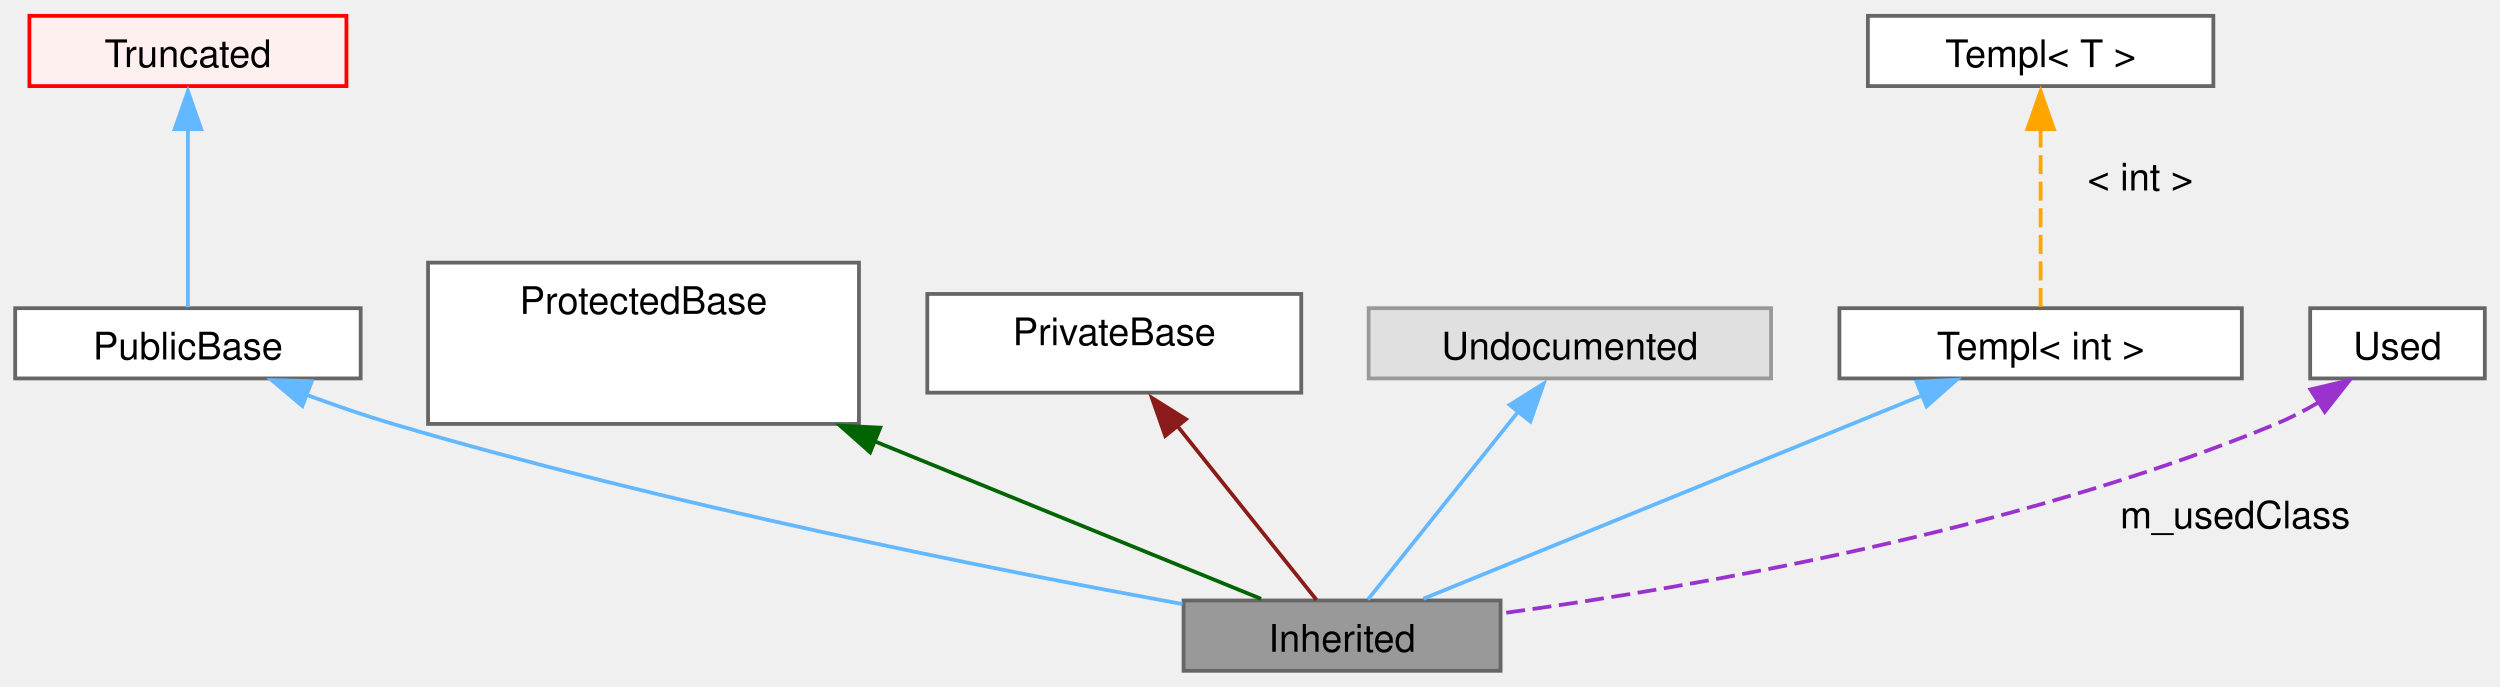
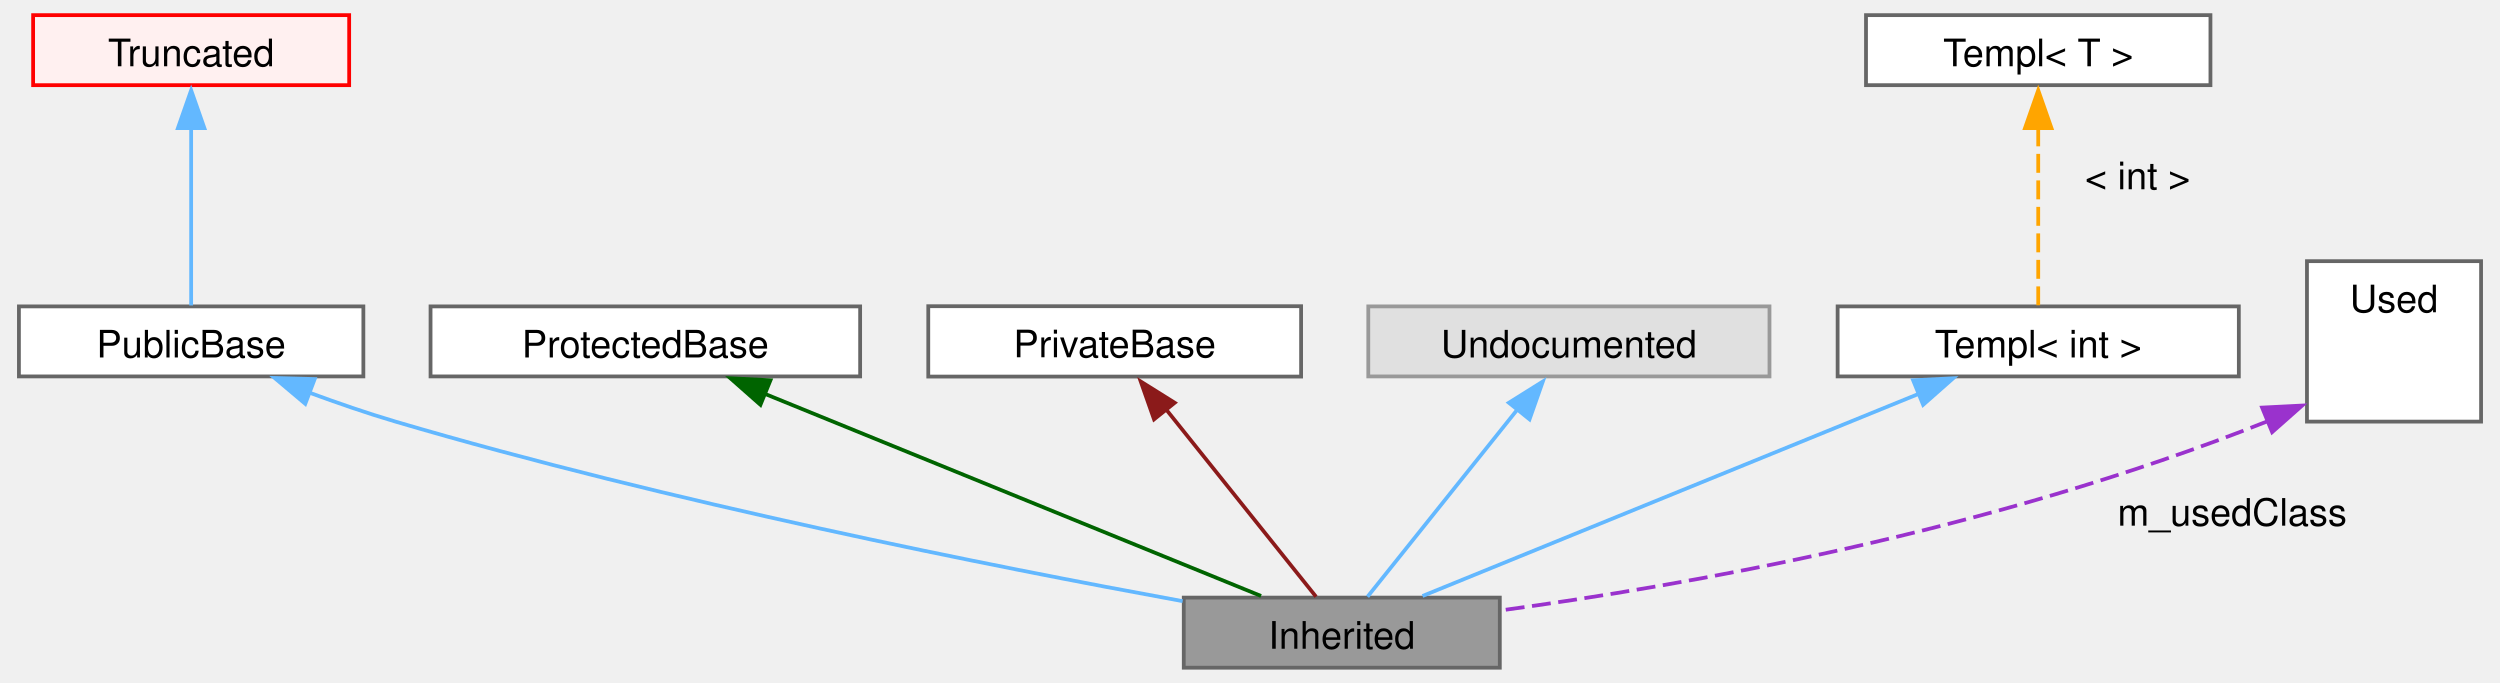
- <svg xmlns="http://www.w3.org/2000/svg" xmlns:xlink="http://www.w3.org/1999/xlink" width="659pt" height="181pt" viewBox="0.00 0.00 658.50 180.51">
-   <g id="graph0" class="graph" transform="scale(1 1) rotate(0) translate(4 176.51)">
+ <svg xmlns="http://www.w3.org/2000/svg" xmlns:xlink="http://www.w3.org/1999/xlink" width="659pt" height="180pt" viewBox="0.00 0.00 658.50 180.41">
+   <g id="graph0" class="graph" transform="scale(1 1) rotate(0) translate(4 176.41)">
    <g id="node1" class="node">
      <g id="a_node1">
        <a xlink:title=" ">
          <polygon fill="#999999" stroke="#666666" points="391.25,-18.52 307.75,-18.52 307.75,0 391.25,0 391.25,-18.52" />
          <text text-anchor="middle" x="349.5" y="-5.02" font-family="Helvetica,sans-Serif" font-size="10.00">Inherited</text>
        </a>
      </g>
    </g>
    <g id="node2" class="node">
      <g id="a_node2">
        <a xlink:href="url.html" xlink:title=" ">
-           <polygon fill="white" stroke="#666666" points="91,-95.51 0,-95.51 0,-77.01 91,-77.01 91,-95.51" />
-           <text text-anchor="middle" x="45.5" y="-82.01" font-family="Helvetica,sans-Serif" font-size="10.00">PublicBase</text>
+           <polygon fill="white" stroke="#666666" points="91,-95.46 0,-95.46 0,-76.96 91,-76.96 91,-95.46" />
+           <text text-anchor="middle" x="45.5" y="-81.96" font-family="Helvetica,sans-Serif" font-size="10.00">PublicBase</text>
        </a>
      </g>
    </g>
    <g id="edge1" class="edge">
-       <path fill="none" stroke="#63b8ff" d="M76.61,-72.74C84.04,-69.99 91.99,-67.24 99.5,-65.02 171.51,-43.75 257.4,-26.7 307.46,-17.57" />
-       <polygon fill="#63b8ff" stroke="#63b8ff" points="75.65,-69.74 67.55,-76.57 78.14,-76.28 75.65,-69.74" />
+       <path fill="none" stroke="#63b8ff" d="M76.61,-72.72C84.04,-69.98 92,-67.23 99.5,-65.02 171.52,-43.78 257.41,-26.72 307.46,-17.58" />
+       <polygon fill="#63b8ff" stroke="#63b8ff" points="75.65,-69.72 67.55,-76.55 78.14,-76.26 75.65,-69.72" />
    </g>
    <g id="node3" class="node">
      <g id="a_node3">
        <a xlink:href="url.html" xlink:title=" ">
-           <polygon fill="#fff0f0" stroke="red" points="87.25,-172.51 3.75,-172.51 3.75,-154.01 87.25,-154.01 87.25,-172.51" />
-           <text text-anchor="middle" x="45.5" y="-159.01" font-family="Helvetica,sans-Serif" font-size="10.00">Truncated</text>
+           <polygon fill="#fff0f0" stroke="red" points="87.25,-172.41 3.75,-172.41 3.75,-153.91 87.25,-153.91 87.25,-172.41" />
+           <text text-anchor="middle" x="45.5" y="-158.91" font-family="Helvetica,sans-Serif" font-size="10.00">Truncated</text>
        </a>
      </g>
    </g>
    <g id="edge2" class="edge">
-       <path fill="none" stroke="#63b8ff" d="M45.5,-142.83C45.5,-127.6 45.5,-107.13 45.5,-95.77" />
-       <polygon fill="#63b8ff" stroke="#63b8ff" points="42,-142.66 45.5,-152.66 49,-142.66 42,-142.66" />
+       <path fill="none" stroke="#63b8ff" d="M45.5,-142.75C45.5,-127.52 45.5,-107.07 45.5,-95.71" />
+       <polygon fill="#63b8ff" stroke="#63b8ff" points="42,-142.56 45.5,-152.56 49,-142.56 42,-142.56" />
    </g>
    <g id="node4" class="node">
-       <polygon fill="white" stroke="#666666" points="222.25,-107.51 108.75,-107.51 108.75,-65.02 222.25,-65.02 222.25,-107.51" />
-       <text text-anchor="middle" x="165.5" y="-94.01" font-family="Helvetica,sans-Serif" font-size="10.00">ProtectedBase</text>
+       <polygon fill="white" stroke="#666666" points="222.25,-95.46 108.75,-95.46 108.75,-76.96 222.25,-76.96 222.25,-95.46" />
+       <text text-anchor="middle" x="165.5" y="-81.96" font-family="Helvetica,sans-Serif" font-size="10.00">ProtectedBase</text>
    </g>
    <g id="edge3" class="edge">
-       <path fill="none" stroke="darkgreen" d="M226.43,-60.43C261.51,-46.13 303.42,-29.04 328.17,-18.95" />
-       <polygon fill="darkgreen" stroke="darkgreen" points="225.2,-57.55 217.27,-64.57 227.85,-64.04 225.2,-57.55" />
+       <path fill="none" stroke="darkgreen" d="M196.84,-72.45C234.26,-57.2 295.84,-32.12 328.17,-18.95" />
+       <polygon fill="darkgreen" stroke="darkgreen" points="195.91,-69.46 187.97,-76.47 198.55,-75.94 195.91,-69.46" />
    </g>
    <g id="node5" class="node">
-       <polygon fill="white" stroke="#666666" points="338.75,-99.26 240.25,-99.26 240.25,-73.26 338.75,-73.26 338.75,-99.26" />
-       <text text-anchor="middle" x="289.5" y="-85.76" font-family="Helvetica,sans-Serif" font-size="10.00">PrivateBase</text>
+       <polygon fill="white" stroke="#666666" points="338.75,-95.51 240.25,-95.51 240.25,-76.92 338.75,-76.92 338.75,-95.51" />
+       <text text-anchor="middle" x="289.5" y="-82.01" font-family="Helvetica,sans-Serif" font-size="10.00">PrivateBase</text>
    </g>
    <g id="edge4" class="edge">
-       <path fill="none" stroke="#8b1a1a" d="M306.02,-64.61C318.12,-49.48 333.91,-29.75 342.75,-18.7" />
-       <polygon fill="#8b1a1a" stroke="#8b1a1a" points="302.92,-61.88 299.41,-71.88 308.39,-66.26 302.92,-61.88" />
+       <path fill="none" stroke="#8b1a1a" d="M302.92,-68.45C315.26,-53.03 333.07,-30.79 342.7,-18.76" />
+       <polygon fill="#8b1a1a" stroke="#8b1a1a" points="299.9,-65.62 296.38,-75.62 305.36,-70 299.9,-65.62" />
    </g>
    <g id="node6" class="node">
      <g id="a_node6">
        <a xlink:title=" ">
-           <polygon fill="#e0e0e0" stroke="#999999" points="462.5,-95.51 356.5,-95.51 356.5,-77.01 462.5,-77.01 462.5,-95.51" />
-           <text text-anchor="middle" x="409.5" y="-82.01" font-family="Helvetica,sans-Serif" font-size="10.00">Undocumented</text>
+           <polygon fill="#e0e0e0" stroke="#999999" points="462.5,-95.46 356.5,-95.46 356.5,-76.96 462.5,-76.96 462.5,-95.46" />
+           <text text-anchor="middle" x="409.5" y="-81.96" font-family="Helvetica,sans-Serif" font-size="10.00">Undocumented</text>
        </a>
      </g>
    </g>
    <g id="edge5" class="edge">
-       <path fill="none" stroke="#63b8ff" d="M396.08,-68.49C383.74,-53.06 365.93,-30.8 356.3,-18.76" />
-       <polygon fill="#63b8ff" stroke="#63b8ff" points="393.64,-70.04 402.62,-75.66 399.1,-65.66 393.64,-70.04" />
+       <path fill="none" stroke="#63b8ff" d="M396.08,-68.45C383.74,-53.03 365.93,-30.79 356.3,-18.76" />
+       <polygon fill="#63b8ff" stroke="#63b8ff" points="393.64,-70 402.62,-75.62 399.1,-65.62 393.64,-70" />
    </g>
    <g id="node7" class="node">
-       <polygon fill="white" stroke="#666666" points="586.5,-95.51 480.5,-95.51 480.5,-77.01 586.5,-77.01 586.5,-95.51" />
-       <text text-anchor="middle" x="533.5" y="-82.01" font-family="Helvetica,sans-Serif" font-size="10.00">Templ&lt; int &gt;</text>
+       <polygon fill="white" stroke="#666666" points="586.5,-95.46 480.5,-95.46 480.5,-76.96 586.5,-76.96 586.5,-95.46" />
+       <text text-anchor="middle" x="533.5" y="-81.96" font-family="Helvetica,sans-Serif" font-size="10.00">Templ&lt; int &gt;</text>
    </g>
    <g id="edge6" class="edge">
-       <path fill="none" stroke="#63b8ff" d="M502.55,-72.65C465.21,-57.43 403.39,-32.23 370.93,-18.99" />
-       <polygon fill="#63b8ff" stroke="#63b8ff" points="500.81,-76.13 511.39,-76.66 503.45,-69.64 500.81,-76.13" />
+       <path fill="none" stroke="#63b8ff" d="M502.16,-72.45C464.74,-57.2 403.16,-32.12 370.83,-18.95" />
+       <polygon fill="#63b8ff" stroke="#63b8ff" points="500.45,-75.94 511.03,-76.47 503.09,-69.46 500.45,-75.94" />
    </g>
    <g id="node8" class="node">
-       <polygon fill="white" stroke="#666666" points="579,-172.51 488,-172.51 488,-154.01 579,-154.01 579,-172.51" />
-       <text text-anchor="middle" x="533.5" y="-159.01" font-family="Helvetica,sans-Serif" font-size="10.00">Templ&lt; T &gt;</text>
+       <polygon fill="white" stroke="#666666" points="579,-172.41 488,-172.41 488,-153.91 579,-153.91 579,-172.41" />
+       <text text-anchor="middle" x="533.5" y="-158.91" font-family="Helvetica,sans-Serif" font-size="10.00">Templ&lt; T &gt;</text>
    </g>
    <g id="edge7" class="edge">
-       <path fill="none" stroke="orange" stroke-dasharray="5,2" d="M533.5,-142.83C533.5,-127.6 533.5,-107.13 533.5,-95.77" />
-       <polygon fill="orange" stroke="orange" points="530,-142.66 533.5,-152.66 537,-142.66 530,-142.66" />
-       <text text-anchor="middle" x="559.75" y="-126.51" font-family="Helvetica,sans-Serif" font-size="10.00">&lt; int &gt;</text>
+       <path fill="none" stroke="orange" stroke-dasharray="5,2" d="M533.5,-142.75C533.5,-127.52 533.5,-107.07 533.5,-95.71" />
+       <polygon fill="orange" stroke="orange" points="530,-142.56 533.5,-152.56 537,-142.56 530,-142.56" />
+       <text text-anchor="middle" x="559.75" y="-126.41" font-family="Helvetica,sans-Serif" font-size="10.00">&lt; int &gt;</text>
    </g>
    <g id="node9" class="node">
-       <polygon fill="white" stroke="#666666" points="650.5,-95.51 604.5,-95.51 604.5,-77.01 650.5,-77.01 650.5,-95.51" />
-       <text text-anchor="middle" x="627.5" y="-82.01" font-family="Helvetica,sans-Serif" font-size="10.00">Used</text>
+       <polygon fill="white" stroke="#666666" points="650.5,-107.41 604.5,-107.41 604.5,-65.02 650.5,-65.02 650.5,-107.41" />
+       <text text-anchor="middle" x="627.5" y="-93.91" font-family="Helvetica,sans-Serif" font-size="10.00">Used</text>
    </g>
    <g id="edge8" class="edge">
-       <path fill="none" stroke="#9a32cd" stroke-dasharray="5,2" d="M606.83,-70.76C603.17,-68.61 599.31,-66.59 595.5,-65.02 527.15,-36.8 441.84,-21.97 391.74,-15.16" />
-       <polygon fill="#9a32cd" stroke="#9a32cd" points="604.57,-74.1 614.88,-76.54 608.34,-68.2 604.57,-74.1" />
+       <path fill="none" stroke="#9a32cd" stroke-dasharray="5,2" d="M594.25,-65.18C519.87,-35.58 439.67,-21.71 391.74,-15.17" />
+       <polygon fill="#9a32cd" stroke="#9a32cd" points="592.65,-68.72 603.23,-69.26 595.3,-62.24 592.65,-68.72" />
      <text text-anchor="middle" x="584.75" y="-37.52" font-family="Helvetica,sans-Serif" font-size="10.00">m_usedClass</text>
    </g>
  </g>
</svg>
